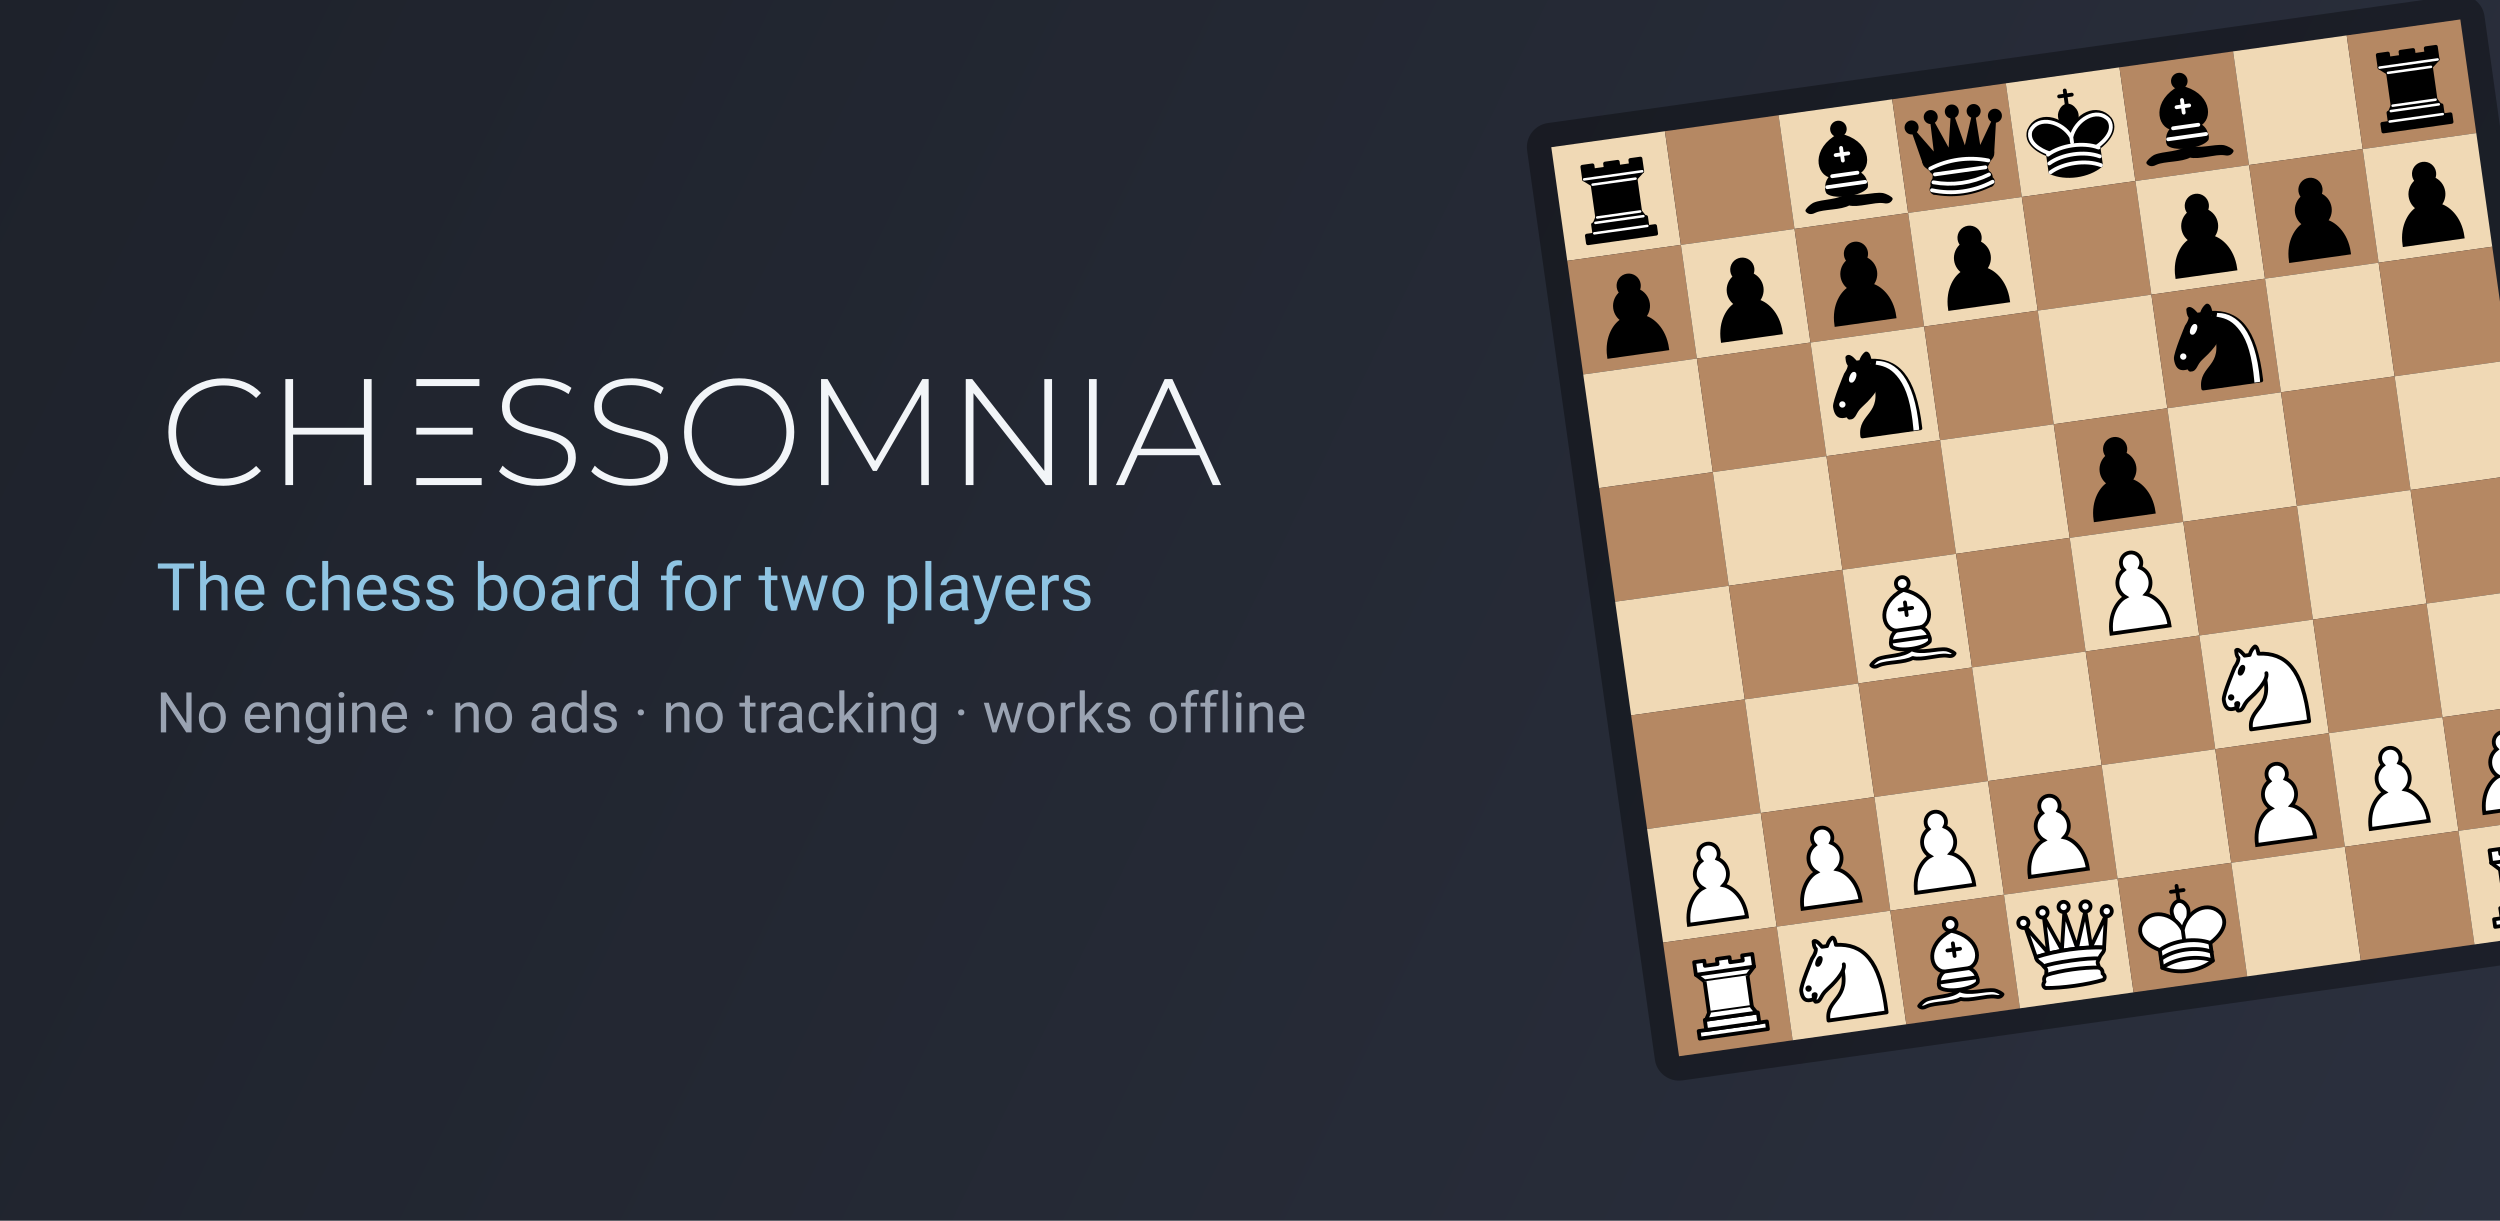
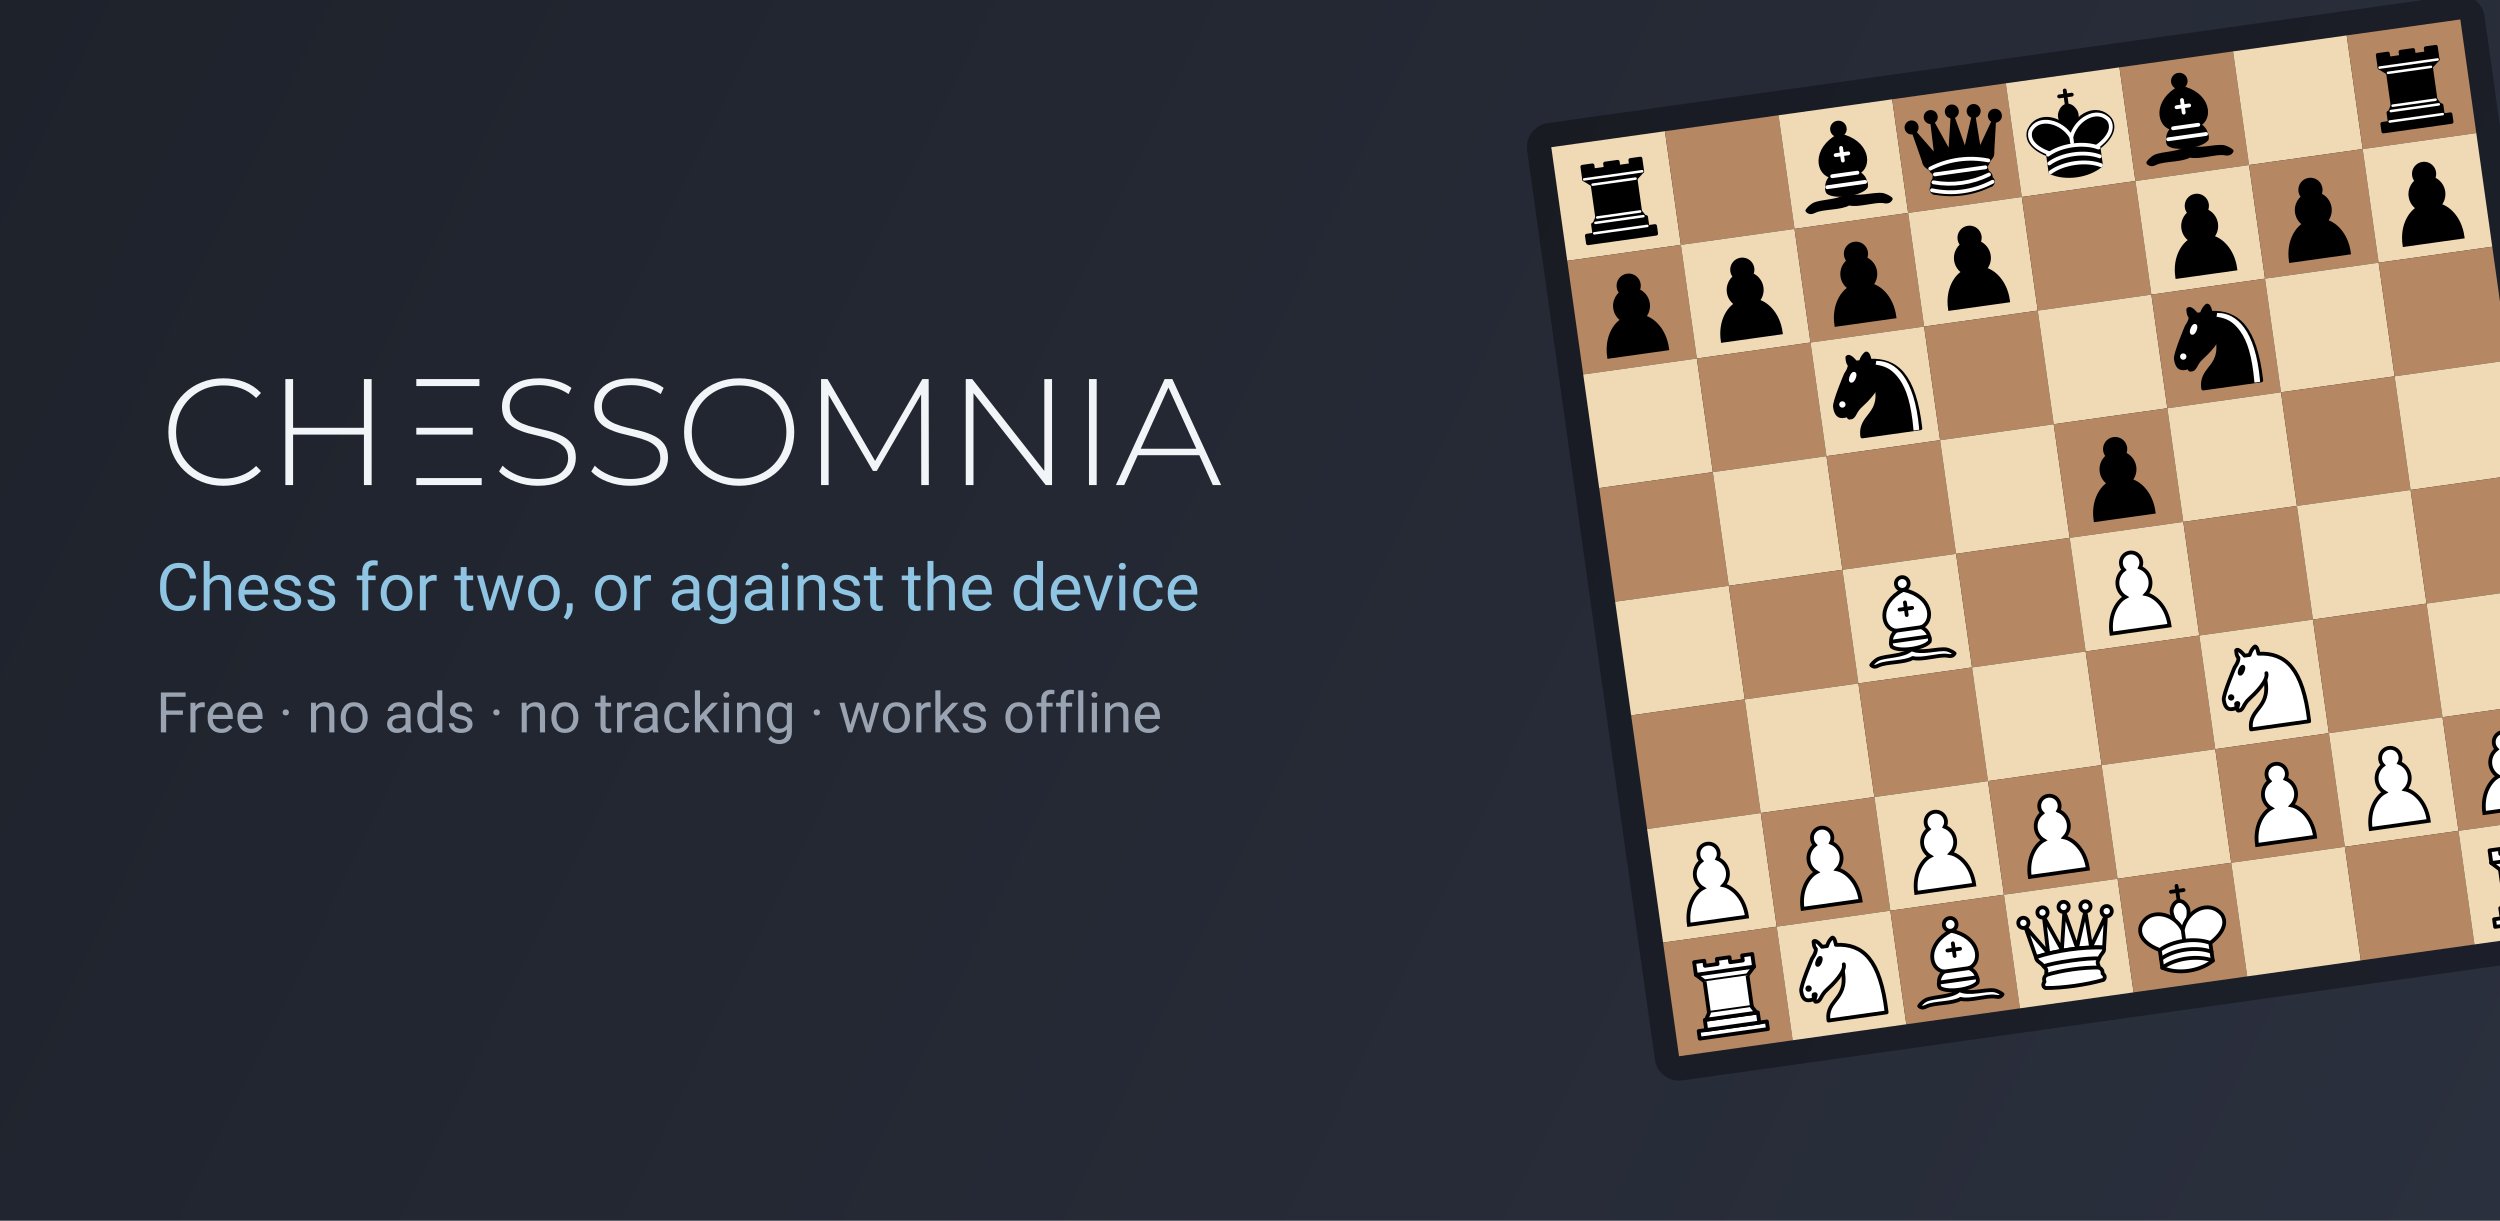
<svg xmlns="http://www.w3.org/2000/svg" width="1024" height="500" viewBox="0 0 1024 500">
  <defs>
    <linearGradient id="bg" x1="0" y1="0" x2="1024" y2="500" gradientUnits="userSpaceOnUse">
      <stop offset="0" stop-color="#1E222B" />
      <stop offset="1" stop-color="#2B303E" />
    </linearGradient>
  </defs>
  <rect width="1024" height="500" fill="url(#bg)" />
  <g transform="translate(64,150) scale(0.62)">
    <g transform="translate(2.5,78.5)">
      <path fill="#F2F5F8" d="M41.8 0.5Q34 0.5 27.4 -2.2Q20.8 -4.8 15.9 -9.6Q10.9 -14.4 8.2 -20.9Q5.5 -27.4 5.5 -35Q5.5 -42.7 8.2 -49.2Q10.9 -55.6 15.9 -60.4Q20.8 -65.2 27.4 -67.8Q34 -70.5 41.8 -70.5Q49.2 -70.5 55.7 -68.1Q62.1 -65.7 66.7 -60.8L63.5 -57.5Q59 -61.9 53.5 -63.9Q48.1 -65.8 42 -65.8Q33 -65.8 25.9 -61.8Q18.8 -57.7 14.7 -50.8Q10.6 -43.8 10.6 -35Q10.6 -26.2 14.7 -19.2Q18.8 -12.3 25.9 -8.2Q33 -4.2 42 -4.2Q48.1 -4.2 53.5 -6.2Q59 -8.2 63.5 -12.6L66.7 -9.3Q62.1 -4.4 55.7 -2Q49.2 0.5 41.8 0.5ZM134.7 0V-33.3H87.9V0H82.8V-70H87.9V-37.8H134.7V-70H139.8V0ZM169.3 0H212.5V-4.6H169.3ZM169.3 -33.3H206.6V-37.8H169.3ZM169.3 -65.4H211V-70H169.3ZM249.5 0.5Q241.7 0.5 234.8 -2.2Q227.8 -4.8 224 -9L226.3 -12.8Q229.9 -9.1 236.1 -6.5Q242.3 -4 249.4 -4Q259.9 -4 264.8 -8Q269.6 -12 269.6 -17.7Q269.6 -22.2 267.2 -24.9Q264.8 -27.6 260.9 -29.2Q257 -30.8 252.4 -31.9Q247.7 -33 243.1 -34.2Q238.4 -35.5 234.5 -37.5Q230.6 -39.5 228.2 -43Q225.9 -46.4 225.9 -51.9Q225.9 -56.9 228.5 -61.1Q231.1 -65.3 236.6 -67.9Q242.1 -70.5 250.7 -70.5Q256.5 -70.5 262.1 -68.8Q267.8 -67.1 271.8 -64.2L269.9 -60.1Q265.5 -63.1 260.4 -64.5Q255.4 -66 250.7 -66Q240.5 -66 235.8 -61.9Q231 -57.8 231 -52Q231 -47.5 233.4 -44.8Q235.7 -42.1 239.6 -40.5Q243.5 -38.9 248.2 -37.8Q252.8 -36.7 257.5 -35.5Q262.1 -34.2 266 -32.2Q269.9 -30.2 272.3 -26.8Q274.7 -23.4 274.7 -18Q274.7 -13 272 -8.8Q269.3 -4.6 263.8 -2.1Q258.2 0.5 249.5 0.5ZM310.4 0.5Q302.6 0.5 295.6 -2.2Q288.7 -4.8 284.9 -9L287.2 -12.8Q290.8 -9.1 297 -6.5Q303.2 -4 310.3 -4Q320.8 -4 325.6 -8Q330.5 -12 330.5 -17.7Q330.5 -22.2 328.1 -24.9Q325.7 -27.6 321.8 -29.2Q317.9 -30.8 313.2 -31.9Q308.6 -33 304 -34.2Q299.3 -35.5 295.4 -37.5Q291.5 -39.5 289.1 -43Q286.8 -46.4 286.8 -51.9Q286.8 -56.9 289.4 -61.1Q292 -65.3 297.5 -67.9Q303 -70.5 311.6 -70.5Q317.4 -70.5 323.1 -68.8Q328.7 -67.1 332.7 -64.2L330.8 -60.1Q326.4 -63.1 321.4 -64.5Q316.3 -66 311.6 -66Q301.4 -66 296.7 -61.9Q291.9 -57.8 291.9 -52Q291.9 -47.5 294.2 -44.8Q296.6 -42.1 300.5 -40.5Q304.4 -38.9 309.1 -37.8Q313.7 -36.7 318.4 -35.5Q323 -34.2 326.9 -32.2Q330.8 -30.2 333.2 -26.8Q335.6 -23.4 335.6 -18Q335.6 -13 332.9 -8.8Q330.2 -4.6 324.7 -2.1Q319.1 0.5 310.4 0.5ZM382.6 0.5Q374.8 0.5 368.2 -2.2Q361.5 -4.8 356.6 -9.6Q351.6 -14.4 348.9 -20.9Q346.2 -27.4 346.2 -35Q346.2 -42.6 348.9 -49.1Q351.6 -55.6 356.6 -60.4Q361.5 -65.2 368.2 -67.8Q374.8 -70.5 382.6 -70.5Q390.4 -70.5 397.1 -67.8Q403.7 -65.2 408.6 -60.4Q413.5 -55.6 416.3 -49.1Q419 -42.6 419 -35Q419 -27.4 416.3 -20.9Q413.5 -14.4 408.6 -9.6Q403.7 -4.8 397.1 -2.2Q390.4 0.5 382.6 0.5ZM382.6 -4.2Q391.5 -4.2 398.6 -8.2Q405.6 -12.2 409.7 -19.2Q413.8 -26.2 413.8 -35Q413.8 -43.8 409.7 -50.8Q405.6 -57.8 398.6 -61.8Q391.5 -65.8 382.6 -65.8Q373.7 -65.8 366.6 -61.8Q359.5 -57.8 355.4 -50.8Q351.3 -43.8 351.3 -35Q351.3 -26.2 355.4 -19.2Q359.5 -12.2 366.6 -8.2Q373.7 -4.2 382.6 -4.2ZM436.7 0V-70H441L472.4 -15.9L503.6 -70H507.8L507.9 0H502.9L502.8 -59.9L473.5 -9.3H471L441.7 -59.6V0ZM532.3 0V-70H536.6L584.2 -9.3V-70H589.3V0H585.1L537.4 -60.7V0ZM613.7 0V-70H618.8V0ZM631.5 0 663.7 -70H668.8L701 0H695.5L686.6 -19.7H645.9L637 0ZM647.9 -24H684.6L666.2 -64.4Z" />
    </g>
  </g>
-   <text x="64" y="250" font-family="Roboto, DejaVu Sans, sans-serif" font-size="27" fill="#8FC4E2">The chess board for two players</text>
-   <text x="64" y="300" font-family="Roboto, DejaVu Sans, sans-serif" font-size="23" fill="#9AA3B2">No engine · no ads · no tracking · works offline</text>
+   <text x="64" y="250" font-family="Roboto, DejaVu Sans, sans-serif" font-size="27" fill="#8FC4E2">Chess for two, or against the device</text>
+   <text x="64" y="300" font-family="Roboto, DejaVu Sans, sans-serif" font-size="23" fill="#9AA3B2">Free · no ads · no tracking · works offline</text>
  <g transform="translate(660,32) rotate(-8 190 190)">
    <rect x="-10" y="-10" width="396" height="396" rx="10" fill="#00000055" />
    <rect x="0" y="0" width="47" height="47" fill="#F0D9B5" />
    <rect x="47" y="0" width="47" height="47" fill="#B58863" />
    <rect x="94" y="0" width="47" height="47" fill="#F0D9B5" />
    <rect x="141" y="0" width="47" height="47" fill="#B58863" />
    <rect x="188" y="0" width="47" height="47" fill="#F0D9B5" />
    <rect x="235" y="0" width="47" height="47" fill="#B58863" />
    <rect x="282" y="0" width="47" height="47" fill="#F0D9B5" />
    <rect x="329" y="0" width="47" height="47" fill="#B58863" />
    <rect x="0" y="47" width="47" height="47" fill="#B58863" />
    <rect x="47" y="47" width="47" height="47" fill="#F0D9B5" />
    <rect x="94" y="47" width="47" height="47" fill="#B58863" />
    <rect x="141" y="47" width="47" height="47" fill="#F0D9B5" />
    <rect x="188" y="47" width="47" height="47" fill="#B58863" />
    <rect x="235" y="47" width="47" height="47" fill="#F0D9B5" />
    <rect x="282" y="47" width="47" height="47" fill="#B58863" />
    <rect x="329" y="47" width="47" height="47" fill="#F0D9B5" />
    <rect x="0" y="94" width="47" height="47" fill="#F0D9B5" />
    <rect x="47" y="94" width="47" height="47" fill="#B58863" />
    <rect x="94" y="94" width="47" height="47" fill="#F0D9B5" />
    <rect x="141" y="94" width="47" height="47" fill="#B58863" />
    <rect x="188" y="94" width="47" height="47" fill="#F0D9B5" />
    <rect x="235" y="94" width="47" height="47" fill="#B58863" />
    <rect x="282" y="94" width="47" height="47" fill="#F0D9B5" />
    <rect x="329" y="94" width="47" height="47" fill="#B58863" />
    <rect x="0" y="141" width="47" height="47" fill="#B58863" />
    <rect x="47" y="141" width="47" height="47" fill="#F0D9B5" />
    <rect x="94" y="141" width="47" height="47" fill="#B58863" />
    <rect x="141" y="141" width="47" height="47" fill="#F0D9B5" />
    <rect x="188" y="141" width="47" height="47" fill="#B58863" />
    <rect x="235" y="141" width="47" height="47" fill="#F0D9B5" />
    <rect x="282" y="141" width="47" height="47" fill="#B58863" />
    <rect x="329" y="141" width="47" height="47" fill="#F0D9B5" />
    <rect x="0" y="188" width="47" height="47" fill="#F0D9B5" />
    <rect x="47" y="188" width="47" height="47" fill="#B58863" />
    <rect x="94" y="188" width="47" height="47" fill="#F0D9B5" />
    <rect x="141" y="188" width="47" height="47" fill="#B58863" />
    <rect x="188" y="188" width="47" height="47" fill="#F0D9B5" />
    <rect x="235" y="188" width="47" height="47" fill="#B58863" />
    <rect x="282" y="188" width="47" height="47" fill="#F0D9B5" />
    <rect x="329" y="188" width="47" height="47" fill="#B58863" />
    <rect x="0" y="235" width="47" height="47" fill="#B58863" />
    <rect x="47" y="235" width="47" height="47" fill="#F0D9B5" />
    <rect x="94" y="235" width="47" height="47" fill="#B58863" />
    <rect x="141" y="235" width="47" height="47" fill="#F0D9B5" />
    <rect x="188" y="235" width="47" height="47" fill="#B58863" />
    <rect x="235" y="235" width="47" height="47" fill="#F0D9B5" />
    <rect x="282" y="235" width="47" height="47" fill="#B58863" />
    <rect x="329" y="235" width="47" height="47" fill="#F0D9B5" />
    <rect x="0" y="282" width="47" height="47" fill="#F0D9B5" />
    <rect x="47" y="282" width="47" height="47" fill="#B58863" />
    <rect x="94" y="282" width="47" height="47" fill="#F0D9B5" />
    <rect x="141" y="282" width="47" height="47" fill="#B58863" />
    <rect x="188" y="282" width="47" height="47" fill="#F0D9B5" />
    <rect x="235" y="282" width="47" height="47" fill="#B58863" />
    <rect x="282" y="282" width="47" height="47" fill="#F0D9B5" />
    <rect x="329" y="282" width="47" height="47" fill="#B58863" />
    <rect x="0" y="329" width="47" height="47" fill="#B58863" />
    <rect x="47" y="329" width="47" height="47" fill="#F0D9B5" />
    <rect x="94" y="329" width="47" height="47" fill="#B58863" />
    <rect x="141" y="329" width="47" height="47" fill="#F0D9B5" />
    <rect x="188" y="329" width="47" height="47" fill="#B58863" />
    <rect x="235" y="329" width="47" height="47" fill="#F0D9B5" />
    <rect x="282" y="329" width="47" height="47" fill="#B58863" />
    <rect x="329" y="329" width="47" height="47" fill="#F0D9B5" />
    <g transform="translate(0,0) scale(1.044444)">
      <g transform="translate(0,0.3)">
        <path d="M 9,39 L 36,39 L 36,36 L 9,36 L 9,39 z" fill="#000000" stroke="#000000" stroke-width="1.5" stroke-linecap="butt" stroke-linejoin="round" fill-rule="evenodd" />
        <path d="M 12.5,32 L 14,29.5 L 31,29.5 L 32.5,32 L 12.5,32 z" fill="#000000" stroke="#000000" stroke-width="1.5" stroke-linecap="butt" stroke-linejoin="round" fill-rule="evenodd" />
        <path d="M 12,36 L 12,32 L 33,32 L 33,36 L 12,36 z" fill="#000000" stroke="#000000" stroke-width="1.5" stroke-linecap="butt" stroke-linejoin="round" fill-rule="evenodd" />
        <path d="M 14,29.5 L 14,16.5 L 31,16.5 L 31,29.5 L 14,29.5 z" fill="#000000" stroke="#000000" stroke-width="1.5" stroke-linecap="butt" stroke-linejoin="miter" fill-rule="evenodd" />
        <path d="M 14,16.5 L 11,14 L 34,14 L 31,16.5 L 14,16.5 z" fill="#000000" stroke="#000000" stroke-width="1.5" stroke-linecap="butt" stroke-linejoin="round" fill-rule="evenodd" />
        <path d="M 11,14 L 11,9 L 15,9 L 15,11 L 20,11 L 20,9 L 25,9 L 25,11 L 30,11 L 30,9 L 34,9 L 34,14 L 11,14 z" fill="#000000" stroke="#000000" stroke-width="1.5" stroke-linecap="butt" stroke-linejoin="round" fill-rule="evenodd" />
        <path d="M 12,35.5 L 33,35.5 L 33,35.5" fill="none" stroke="#FFFFFF" stroke-width="1" stroke-linecap="round" stroke-linejoin="miter" />
        <path d="M 13,31.5 L 32,31.5" fill="none" stroke="#FFFFFF" stroke-width="1" stroke-linecap="round" stroke-linejoin="miter" />
        <path d="M 14,29.5 L 31,29.5" fill="none" stroke="#FFFFFF" stroke-width="1" stroke-linecap="round" stroke-linejoin="miter" />
        <path d="M 14,16.5 L 31,16.5" fill="none" stroke="#FFFFFF" stroke-width="1" stroke-linecap="round" stroke-linejoin="miter" />
        <path d="M 11,14 L 34,14" fill="none" stroke="#FFFFFF" stroke-width="1" stroke-linecap="round" stroke-linejoin="miter" />
      </g>
    </g>
    <g transform="translate(94,0) scale(1.044444)">
      <g transform="translate(0,0.6)">
        <path d="M 9,36 C 12.39,35.03 19.11,36.43 22.5,34 C 25.89,36.43 32.61,35.03 36,36 C 36,36 37.65,36.54 39,38 C 38.32,38.97 37.35,38.99 36,38.5 C 32.61,37.53 25.89,38.96 22.5,37.5 C 19.11,38.96 12.39,37.53 9,38.5 C 7.65,38.99 6.68,38.97 6,38 C 7.35,36.54 9,36 9,36 z" fill="#000000" stroke="#000000" stroke-width="1.5" stroke-linecap="butt" stroke-linejoin="round" fill-rule="evenodd" />
        <path d="M 15,32 C 17.5,34.5 27.5,34.5 30,32 C 30.5,30.5 30,30 30,30 C 30,27.5 27.5,26 27.5,26 C 33,24.5 33.5,14.5 22.5,10.5 C 11.5,14.5 12,24.5 17.5,26 C 17.5,26 15,27.5 15,30 C 15,30 14.5,30.5 15,32 z" fill="#000000" stroke="#000000" stroke-width="1.5" stroke-linecap="butt" stroke-linejoin="round" fill-rule="evenodd" />
        <path d="M 25 8 A 2.5 2.5 0 1 1 20,8 A 2.5 2.5 0 1 1 25 8 z" fill="#000000" stroke="#000000" stroke-width="1.5" stroke-linecap="butt" stroke-linejoin="round" fill-rule="evenodd" />
        <path d="M 17.5,26 L 27.5,26 M 15,30 L 30,30 M 22.5,15.5 L 22.5,20.5 M 20,18 L 25,18" fill="none" stroke="#FFFFFF" stroke-width="1.5" stroke-linecap="round" stroke-linejoin="miter" />
      </g>
    </g>
    <g transform="translate(141,0) scale(1.044444)">
      <path d="M 9,26 C 17.5,24.5 30,24.5 36,26 L 38.5,13.5 L 31,25 L 30.7,10.9 L 25.5,24.5 L 22.5,10 L 19.5,24.5 L 14.3,10.9 L 14,25 L 6.5,13.5 L 9,26 z" fill="#000000" stroke="#000000" stroke-width="1.5" stroke-linecap="butt" stroke-linejoin="round" />
      <path d="m 9,26 c 0,2 1.5,2 2.5,4 1,1.5 1,1 0.5,3.5 -1.5,1 -1,2.5 -1,2.5 -1.5,1.5 0,2.5 0,2.5 6.5,1 16.5,1 23,0 0,0 1.5,-1 0,-2.5 0,0 0.5,-1.5 -1,-2.5 -0.5,-2.5 -0.5,-2 0.5,-3.5 1,-2 2.5,-2 2.5,-4 -8.5,-1.5 -18.5,-1.5 -27,0 z" fill="#000000" stroke="#000000" stroke-width="1.5" stroke-linecap="round" stroke-linejoin="round" />
      <path d="M 11.5,30 C 15,29 30,29 33.5,30" fill="#000000" stroke="#000000" stroke-width="1.5" stroke-linecap="round" stroke-linejoin="round" />
      <path d="m 12,33.5 c 6,-1 15,-1 21,0" fill="#000000" stroke="#000000" stroke-width="1.5" stroke-linecap="round" stroke-linejoin="round" />
      <path d="M4,12 a2,2 0 1,0 4,0 a2,2 0 1,0 -4,0 z" fill="#000000" stroke="#000000" stroke-width="1.5" stroke-linecap="round" stroke-linejoin="round" />
      <path d="M12,9 a2,2 0 1,0 4,0 a2,2 0 1,0 -4,0 z" fill="#000000" stroke="#000000" stroke-width="1.5" stroke-linecap="round" stroke-linejoin="round" />
      <path d="M20.5,8 a2,2 0 1,0 4,0 a2,2 0 1,0 -4,0 z" fill="#000000" stroke="#000000" stroke-width="1.5" stroke-linecap="round" stroke-linejoin="round" />
      <path d="M29,9 a2,2 0 1,0 4,0 a2,2 0 1,0 -4,0 z" fill="#000000" stroke="#000000" stroke-width="1.5" stroke-linecap="round" stroke-linejoin="round" />
      <path d="M37,12 a2,2 0 1,0 4,0 a2,2 0 1,0 -4,0 z" fill="#000000" stroke="#000000" stroke-width="1.5" stroke-linecap="round" stroke-linejoin="round" />
      <path d="M 11,38.5 A 35,35 1 0 0 34,38.5" fill="none" stroke="#000000" stroke-width="1.5" stroke-linecap="butt" stroke-linejoin="round" />
      <path d="M 11,29 A 35,35 1 0 1 34,29" fill="none" stroke="#FFFFFF" stroke-width="1.5" stroke-linecap="round" stroke-linejoin="round" />
      <path d="M 12.5,31.5 L 32.5,31.5" fill="none" stroke="#FFFFFF" stroke-width="1.5" stroke-linecap="round" stroke-linejoin="round" />
      <path d="M 11.5,34.5 A 35,35 1 0 0 33.5,34.5" fill="none" stroke="#FFFFFF" stroke-width="1.5" stroke-linecap="round" stroke-linejoin="round" />
      <path d="M 10.5,37.5 A 35,35 1 0 0 34.5,37.5" fill="none" stroke="#FFFFFF" stroke-width="1.5" stroke-linecap="round" stroke-linejoin="round" />
    </g>
    <g transform="translate(188,0) scale(1.044444)">
      <path d="M 22.5,11.63 L 22.5,6" fill="none" stroke="#000000" stroke-width="1.5" stroke-linecap="round" stroke-linejoin="miter" />
      <path d="M 22.5,25 C 22.5,25 27,17.5 25.5,14.5 C 25.5,14.5 24.5,12 22.5,12 C 20.5,12 19.5,14.5 19.5,14.5 C 18,17.5 22.5,25 22.5,25" fill="#000000" stroke="#000000" stroke-width="1.5" stroke-linecap="butt" stroke-linejoin="miter" fill-rule="evenodd" />
      <path d="M 12.5,37 C 18,40.5 27,40.5 32.5,37 L 32.5,30 C 32.5,30 41.5,25.5 38.5,19.5 C 34.5,13 25,16 22.5,23.5 L 22.5,27 L 22.5,23.5 C 20,16 10.5,13 6.5,19.5 C 3.5,25.5 12.5,30 12.5,30 L 12.5,37" fill="#000000" stroke="#000000" stroke-width="1.5" stroke-linecap="round" stroke-linejoin="round" fill-rule="evenodd" />
      <path d="M 20,8 L 25,8" fill="none" stroke="#000000" stroke-width="1.5" stroke-linecap="round" stroke-linejoin="miter" />
      <path d="M 32,29.5 C 32,29.5 40.5,25.5 38.03,19.85 C 34.15,14 25,18 22.5,24.5 L 22.5,26.6 L 22.5,24.5 C 20,18 10.85,14 6.97,19.85 C 4.5,25.5 13,29.5 13,29.5" fill="none" stroke="#FFFFFF" stroke-width="1.5" stroke-linecap="round" stroke-linejoin="round" />
      <path d="M 12.5,30 C 18,27 27,27 32.5,30 M 12.5,33.5 C 18,30.5 27,30.5 32.5,33.5 M 12.5,37 C 18,34 27,34 32.5,37" fill="none" stroke="#FFFFFF" stroke-width="1.5" stroke-linecap="round" stroke-linejoin="round" />
    </g>
    <g transform="translate(235,0) scale(1.044444)">
      <g transform="translate(0,0.6)">
        <path d="M 9,36 C 12.39,35.03 19.11,36.43 22.5,34 C 25.89,36.43 32.61,35.03 36,36 C 36,36 37.65,36.54 39,38 C 38.32,38.97 37.35,38.99 36,38.5 C 32.61,37.53 25.89,38.96 22.5,37.5 C 19.11,38.96 12.39,37.53 9,38.5 C 7.65,38.99 6.68,38.97 6,38 C 7.35,36.54 9,36 9,36 z" fill="#000000" stroke="#000000" stroke-width="1.5" stroke-linecap="butt" stroke-linejoin="round" fill-rule="evenodd" />
        <path d="M 15,32 C 17.5,34.5 27.5,34.5 30,32 C 30.5,30.5 30,30 30,30 C 30,27.5 27.5,26 27.5,26 C 33,24.5 33.5,14.5 22.5,10.5 C 11.5,14.5 12,24.5 17.5,26 C 17.5,26 15,27.5 15,30 C 15,30 14.5,30.5 15,32 z" fill="#000000" stroke="#000000" stroke-width="1.5" stroke-linecap="butt" stroke-linejoin="round" fill-rule="evenodd" />
        <path d="M 25 8 A 2.5 2.5 0 1 1 20,8 A 2.5 2.5 0 1 1 25 8 z" fill="#000000" stroke="#000000" stroke-width="1.5" stroke-linecap="butt" stroke-linejoin="round" fill-rule="evenodd" />
        <path d="M 17.5,26 L 27.5,26 M 15,30 L 30,30 M 22.5,15.5 L 22.5,20.5 M 20,18 L 25,18" fill="none" stroke="#FFFFFF" stroke-width="1.5" stroke-linecap="round" stroke-linejoin="miter" />
      </g>
    </g>
    <g transform="translate(329,0) scale(1.044444)">
      <g transform="translate(0,0.3)">
        <path d="M 9,39 L 36,39 L 36,36 L 9,36 L 9,39 z" fill="#000000" stroke="#000000" stroke-width="1.5" stroke-linecap="butt" stroke-linejoin="round" fill-rule="evenodd" />
        <path d="M 12.5,32 L 14,29.5 L 31,29.5 L 32.5,32 L 12.5,32 z" fill="#000000" stroke="#000000" stroke-width="1.5" stroke-linecap="butt" stroke-linejoin="round" fill-rule="evenodd" />
        <path d="M 12,36 L 12,32 L 33,32 L 33,36 L 12,36 z" fill="#000000" stroke="#000000" stroke-width="1.5" stroke-linecap="butt" stroke-linejoin="round" fill-rule="evenodd" />
        <path d="M 14,29.5 L 14,16.5 L 31,16.5 L 31,29.5 L 14,29.5 z" fill="#000000" stroke="#000000" stroke-width="1.5" stroke-linecap="butt" stroke-linejoin="miter" fill-rule="evenodd" />
        <path d="M 14,16.5 L 11,14 L 34,14 L 31,16.5 L 14,16.5 z" fill="#000000" stroke="#000000" stroke-width="1.5" stroke-linecap="butt" stroke-linejoin="round" fill-rule="evenodd" />
        <path d="M 11,14 L 11,9 L 15,9 L 15,11 L 20,11 L 20,9 L 25,9 L 25,11 L 30,11 L 30,9 L 34,9 L 34,14 L 11,14 z" fill="#000000" stroke="#000000" stroke-width="1.5" stroke-linecap="butt" stroke-linejoin="round" fill-rule="evenodd" />
        <path d="M 12,35.5 L 33,35.5 L 33,35.5" fill="none" stroke="#FFFFFF" stroke-width="1" stroke-linecap="round" stroke-linejoin="miter" />
        <path d="M 13,31.5 L 32,31.5" fill="none" stroke="#FFFFFF" stroke-width="1" stroke-linecap="round" stroke-linejoin="miter" />
        <path d="M 14,29.5 L 31,29.5" fill="none" stroke="#FFFFFF" stroke-width="1" stroke-linecap="round" stroke-linejoin="miter" />
        <path d="M 14,16.5 L 31,16.5" fill="none" stroke="#FFFFFF" stroke-width="1" stroke-linecap="round" stroke-linejoin="miter" />
        <path d="M 11,14 L 34,14" fill="none" stroke="#FFFFFF" stroke-width="1" stroke-linecap="round" stroke-linejoin="miter" />
      </g>
    </g>
    <g transform="translate(0,47) scale(1.044444)">
      <path d="m 22.5,9 c -2.21,0 -4,1.79 -4,4 0,0.89 0.29,1.71 0.78,2.38 C 17.33,16.5 16,18.59 16,21 c 0,2.03 0.94,3.84 2.41,5.03 C 15.41,27.09 11,31.58 11,39.5 H 34 C 34,31.58 29.59,27.09 26.59,26.03 28.06,24.84 29,23.03 29,21 29,18.59 27.67,16.5 25.72,15.38 26.21,14.71 26.5,13.89 26.5,13 c 0,-2.21 -1.79,-4 -4,-4 z" fill="#000000" stroke="#000000" stroke-width="1.5" stroke-linecap="round" stroke-linejoin="miter" />
    </g>
    <g transform="translate(47,47) scale(1.044444)">
      <path d="m 22.5,9 c -2.21,0 -4,1.79 -4,4 0,0.89 0.29,1.71 0.78,2.38 C 17.33,16.5 16,18.59 16,21 c 0,2.03 0.94,3.84 2.41,5.03 C 15.41,27.09 11,31.58 11,39.5 H 34 C 34,31.58 29.59,27.09 26.59,26.03 28.06,24.84 29,23.03 29,21 29,18.59 27.67,16.5 25.72,15.38 26.21,14.71 26.5,13.89 26.5,13 c 0,-2.21 -1.79,-4 -4,-4 z" fill="#000000" stroke="#000000" stroke-width="1.5" stroke-linecap="round" stroke-linejoin="miter" />
    </g>
    <g transform="translate(94,47) scale(1.044444)">
      <path d="m 22.5,9 c -2.21,0 -4,1.79 -4,4 0,0.89 0.29,1.71 0.78,2.38 C 17.33,16.5 16,18.59 16,21 c 0,2.03 0.94,3.84 2.41,5.03 C 15.41,27.09 11,31.58 11,39.5 H 34 C 34,31.58 29.59,27.09 26.59,26.03 28.06,24.84 29,23.03 29,21 29,18.59 27.67,16.5 25.72,15.38 26.21,14.71 26.5,13.89 26.5,13 c 0,-2.21 -1.79,-4 -4,-4 z" fill="#000000" stroke="#000000" stroke-width="1.5" stroke-linecap="round" stroke-linejoin="miter" />
    </g>
    <g transform="translate(141,47) scale(1.044444)">
      <path d="m 22.5,9 c -2.21,0 -4,1.79 -4,4 0,0.89 0.29,1.71 0.78,2.38 C 17.33,16.5 16,18.59 16,21 c 0,2.03 0.94,3.84 2.41,5.03 C 15.41,27.09 11,31.58 11,39.5 H 34 C 34,31.58 29.59,27.09 26.59,26.03 28.06,24.84 29,23.03 29,21 29,18.59 27.67,16.5 25.72,15.38 26.21,14.71 26.5,13.89 26.5,13 c 0,-2.21 -1.79,-4 -4,-4 z" fill="#000000" stroke="#000000" stroke-width="1.5" stroke-linecap="round" stroke-linejoin="miter" />
    </g>
    <g transform="translate(235,47) scale(1.044444)">
      <path d="m 22.5,9 c -2.21,0 -4,1.79 -4,4 0,0.89 0.29,1.71 0.78,2.38 C 17.33,16.5 16,18.59 16,21 c 0,2.03 0.94,3.84 2.41,5.03 C 15.41,27.09 11,31.58 11,39.5 H 34 C 34,31.58 29.59,27.09 26.59,26.03 28.06,24.84 29,23.03 29,21 29,18.59 27.67,16.5 25.72,15.38 26.21,14.71 26.5,13.89 26.5,13 c 0,-2.21 -1.79,-4 -4,-4 z" fill="#000000" stroke="#000000" stroke-width="1.5" stroke-linecap="round" stroke-linejoin="miter" />
    </g>
    <g transform="translate(282,47) scale(1.044444)">
      <path d="m 22.5,9 c -2.21,0 -4,1.79 -4,4 0,0.89 0.29,1.71 0.78,2.38 C 17.33,16.5 16,18.59 16,21 c 0,2.03 0.94,3.84 2.41,5.03 C 15.41,27.09 11,31.58 11,39.5 H 34 C 34,31.58 29.59,27.09 26.59,26.03 28.06,24.84 29,23.03 29,21 29,18.59 27.67,16.5 25.72,15.38 26.21,14.71 26.5,13.89 26.5,13 c 0,-2.21 -1.79,-4 -4,-4 z" fill="#000000" stroke="#000000" stroke-width="1.5" stroke-linecap="round" stroke-linejoin="miter" />
    </g>
    <g transform="translate(329,47) scale(1.044444)">
      <path d="m 22.5,9 c -2.21,0 -4,1.79 -4,4 0,0.89 0.29,1.71 0.78,2.38 C 17.33,16.5 16,18.59 16,21 c 0,2.03 0.94,3.84 2.41,5.03 C 15.41,27.09 11,31.58 11,39.5 H 34 C 34,31.58 29.59,27.09 26.59,26.03 28.06,24.84 29,23.03 29,21 29,18.59 27.67,16.5 25.72,15.38 26.21,14.71 26.5,13.89 26.5,13 c 0,-2.21 -1.79,-4 -4,-4 z" fill="#000000" stroke="#000000" stroke-width="1.5" stroke-linecap="round" stroke-linejoin="miter" />
    </g>
    <g transform="translate(94,94) scale(1.044444)">
      <g transform="translate(0,0.3)">
        <path d="M 22,10 C 32.5,11 38.5,18 38,39 L 15,39 C 15,30 25,32.5 23,18" fill="#000000" stroke="#000000" stroke-width="1.5" stroke-linecap="round" stroke-linejoin="round" fill-rule="evenodd" />
        <path d="M 24,18 C 24.38,20.91 18.45,25.37 16,27 C 13,29 13.18,31.34 11,31 C 9.958,30.06 12.41,27.96 11,28 C 10,28 11.19,29.23 10,30 C 9,30 5.997,31 6,26 C 6,24 12,14 12,14 C 12,14 13.89,12.1 14,10.5 C 13.27,9.506 13.5,8.5 13.5,7.5 C 14.5,6.5 16.5,10 16.5,10 L 18.5,10 C 18.5,10 19.28,8.008 21,7 C 22,7 22,10 22,10" fill="#000000" stroke="#000000" stroke-width="1.5" stroke-linecap="round" stroke-linejoin="round" fill-rule="evenodd" />
        <path d="M 9.5 25.5 A 0.5 0.5 0 1 1 8.5,25.5 A 0.5 0.5 0 1 1 9.5 25.5 z" fill="#FFFFFF" stroke="#FFFFFF" stroke-width="1.5" stroke-linecap="round" stroke-linejoin="round" fill-rule="evenodd" />
        <g transform="translate(9.693,-5.173) rotate(30.0007)">
          <path d="M 15 15.5 A 0.5 1.5 0 1 1 14,15.5 A 0.5 1.5 0 1 1 15 15.5 z" fill="#FFFFFF" stroke="#FFFFFF" stroke-width="1.5" stroke-linecap="round" stroke-linejoin="round" fill-rule="evenodd" />
        </g>
        <path d="M 24.55,10.4 L 24.1,11.85 L 24.6,12 C 27.75,13 30.25,14.49 32.5,18.75 C 34.75,23.01 35.75,29.06 35.25,39 L 35.2,39.5 L 37.45,39.5 L 37.5,39 C 38,28.94 36.62,22.15 34.25,17.66 C 31.88,13.17 28.46,11.02 25.06,10.5 L 24.55,10.4 z" fill="#FFFFFF" fill-rule="evenodd" />
      </g>
    </g>
    <g transform="translate(235,94) scale(1.044444)">
      <g transform="translate(0,0.3)">
        <path d="M 22,10 C 32.5,11 38.5,18 38,39 L 15,39 C 15,30 25,32.5 23,18" fill="#000000" stroke="#000000" stroke-width="1.5" stroke-linecap="round" stroke-linejoin="round" fill-rule="evenodd" />
        <path d="M 24,18 C 24.38,20.91 18.45,25.37 16,27 C 13,29 13.18,31.34 11,31 C 9.958,30.06 12.41,27.96 11,28 C 10,28 11.19,29.23 10,30 C 9,30 5.997,31 6,26 C 6,24 12,14 12,14 C 12,14 13.89,12.1 14,10.5 C 13.27,9.506 13.5,8.5 13.5,7.5 C 14.5,6.5 16.5,10 16.5,10 L 18.5,10 C 18.5,10 19.28,8.008 21,7 C 22,7 22,10 22,10" fill="#000000" stroke="#000000" stroke-width="1.5" stroke-linecap="round" stroke-linejoin="round" fill-rule="evenodd" />
        <path d="M 9.5 25.5 A 0.5 0.5 0 1 1 8.5,25.5 A 0.5 0.5 0 1 1 9.5 25.5 z" fill="#FFFFFF" stroke="#FFFFFF" stroke-width="1.5" stroke-linecap="round" stroke-linejoin="round" fill-rule="evenodd" />
        <g transform="translate(9.693,-5.173) rotate(30.0007)">
          <path d="M 15 15.5 A 0.5 1.5 0 1 1 14,15.5 A 0.5 1.5 0 1 1 15 15.5 z" fill="#FFFFFF" stroke="#FFFFFF" stroke-width="1.5" stroke-linecap="round" stroke-linejoin="round" fill-rule="evenodd" />
        </g>
        <path d="M 24.55,10.4 L 24.1,11.85 L 24.6,12 C 27.75,13 30.25,14.49 32.5,18.75 C 34.75,23.01 35.75,29.06 35.25,39 L 35.2,39.5 L 37.45,39.5 L 37.5,39 C 38,28.94 36.62,22.15 34.25,17.66 C 31.88,13.17 28.46,11.02 25.06,10.5 L 24.55,10.4 z" fill="#FFFFFF" fill-rule="evenodd" />
      </g>
    </g>
    <g transform="translate(188,141) scale(1.044444)">
      <path d="m 22.5,9 c -2.21,0 -4,1.79 -4,4 0,0.89 0.29,1.71 0.78,2.38 C 17.33,16.5 16,18.59 16,21 c 0,2.03 0.94,3.84 2.41,5.03 C 15.41,27.09 11,31.58 11,39.5 H 34 C 34,31.58 29.59,27.09 26.59,26.03 28.06,24.84 29,23.03 29,21 29,18.59 27.67,16.5 25.72,15.38 26.21,14.71 26.5,13.89 26.5,13 c 0,-2.21 -1.79,-4 -4,-4 z" fill="#000000" stroke="#000000" stroke-width="1.5" stroke-linecap="round" stroke-linejoin="miter" />
    </g>
    <g transform="translate(94,188) scale(1.044444)">
      <g transform="translate(0,0.6)">
        <path d="M 9,36 C 12.39,35.03 19.11,36.43 22.5,34 C 25.89,36.43 32.61,35.03 36,36 C 36,36 37.65,36.54 39,38 C 38.32,38.97 37.35,38.99 36,38.5 C 32.61,37.53 25.89,38.96 22.5,37.5 C 19.11,38.96 12.39,37.53 9,38.5 C 7.65,38.99 6.68,38.97 6,38 C 7.35,36.54 9,36 9,36 z" fill="#FFFFFF" stroke="#000000" stroke-width="1.5" stroke-linecap="butt" stroke-linejoin="round" fill-rule="evenodd" />
        <path d="M 15,32 C 17.5,34.5 27.5,34.5 30,32 C 30.5,30.5 30,30 30,30 C 30,27.5 27.5,26 27.5,26 C 33,24.5 33.5,14.5 22.5,10.5 C 11.5,14.5 12,24.5 17.5,26 C 17.5,26 15,27.5 15,30 C 15,30 14.5,30.5 15,32 z" fill="#FFFFFF" stroke="#000000" stroke-width="1.5" stroke-linecap="butt" stroke-linejoin="round" fill-rule="evenodd" />
        <path d="M 25 8 A 2.5 2.5 0 1 1 20,8 A 2.5 2.5 0 1 1 25 8 z" fill="#FFFFFF" stroke="#000000" stroke-width="1.5" stroke-linecap="butt" stroke-linejoin="round" fill-rule="evenodd" />
        <path d="M 17.5,26 L 27.5,26 M 15,30 L 30,30 M 22.5,15.5 L 22.5,20.5 M 20,18 L 25,18" fill="none" stroke="#000000" stroke-width="1.5" stroke-linecap="round" stroke-linejoin="miter" />
      </g>
    </g>
    <g transform="translate(188,188) scale(1.044444)">
      <path d="m 22.5,9 c -2.21,0 -4,1.79 -4,4 0,0.89 0.29,1.71 0.78,2.38 C 17.33,16.5 16,18.59 16,21 c 0,2.03 0.94,3.84 2.41,5.03 C 15.41,27.09 11,31.58 11,39.5 H 34 C 34,31.58 29.59,27.09 26.59,26.03 28.06,24.84 29,23.03 29,21 29,18.59 27.67,16.5 25.72,15.38 26.21,14.71 26.5,13.89 26.5,13 c 0,-2.21 -1.79,-4 -4,-4 z" fill="#FFFFFF" stroke="#000000" stroke-width="1.5" stroke-linecap="round" stroke-linejoin="miter" />
    </g>
    <g transform="translate(235,235) scale(1.044444)">
      <g transform="translate(0,0.3)">
        <path d="M 22,10 C 32.5,11 38.5,18 38,39 L 15,39 C 15,30 25,32.5 23,18" fill="#FFFFFF" stroke="#000000" stroke-width="1.5" stroke-linecap="round" stroke-linejoin="round" fill-rule="evenodd" />
        <path d="M 24,18 C 24.38,20.91 18.45,25.37 16,27 C 13,29 13.18,31.34 11,31 C 9.958,30.06 12.41,27.96 11,28 C 10,28 11.19,29.23 10,30 C 9,30 5.997,31 6,26 C 6,24 12,14 12,14 C 12,14 13.89,12.1 14,10.5 C 13.27,9.506 13.5,8.5 13.5,7.5 C 14.5,6.5 16.5,10 16.5,10 L 18.5,10 C 18.5,10 19.28,8.008 21,7 C 22,7 22,10 22,10" fill="#FFFFFF" stroke="#000000" stroke-width="1.5" stroke-linecap="round" stroke-linejoin="round" fill-rule="evenodd" />
        <path d="M 9.5 25.5 A 0.5 0.5 0 1 1 8.5,25.5 A 0.5 0.5 0 1 1 9.5 25.5 z" fill="#000000" stroke="#000000" stroke-width="1.5" stroke-linecap="round" stroke-linejoin="round" fill-rule="evenodd" />
        <g transform="translate(9.693,-5.173) rotate(30.0007)">
          <path d="M 15 15.5 A 0.5 1.5 0 1 1 14,15.5 A 0.5 1.5 0 1 1 15 15.5 z" fill="#000000" stroke="#000000" stroke-width="1.5" stroke-linecap="round" stroke-linejoin="round" fill-rule="evenodd" />
        </g>
      </g>
    </g>
    <g transform="translate(0,282) scale(1.044444)">
      <path d="m 22.5,9 c -2.21,0 -4,1.79 -4,4 0,0.89 0.29,1.71 0.78,2.38 C 17.33,16.5 16,18.59 16,21 c 0,2.03 0.94,3.84 2.41,5.03 C 15.41,27.09 11,31.58 11,39.5 H 34 C 34,31.58 29.59,27.09 26.59,26.03 28.06,24.84 29,23.03 29,21 29,18.59 27.67,16.5 25.72,15.38 26.21,14.71 26.5,13.89 26.5,13 c 0,-2.21 -1.79,-4 -4,-4 z" fill="#FFFFFF" stroke="#000000" stroke-width="1.5" stroke-linecap="round" stroke-linejoin="miter" />
    </g>
    <g transform="translate(47,282) scale(1.044444)">
      <path d="m 22.5,9 c -2.21,0 -4,1.79 -4,4 0,0.89 0.29,1.71 0.78,2.38 C 17.33,16.5 16,18.59 16,21 c 0,2.03 0.94,3.84 2.41,5.03 C 15.41,27.09 11,31.58 11,39.5 H 34 C 34,31.58 29.59,27.09 26.59,26.03 28.06,24.84 29,23.03 29,21 29,18.59 27.67,16.5 25.72,15.38 26.21,14.71 26.5,13.89 26.5,13 c 0,-2.21 -1.79,-4 -4,-4 z" fill="#FFFFFF" stroke="#000000" stroke-width="1.5" stroke-linecap="round" stroke-linejoin="miter" />
    </g>
    <g transform="translate(94,282) scale(1.044444)">
      <path d="m 22.5,9 c -2.21,0 -4,1.79 -4,4 0,0.89 0.29,1.71 0.78,2.38 C 17.33,16.5 16,18.59 16,21 c 0,2.03 0.94,3.84 2.41,5.03 C 15.41,27.09 11,31.58 11,39.5 H 34 C 34,31.58 29.59,27.09 26.59,26.03 28.06,24.84 29,23.03 29,21 29,18.59 27.67,16.5 25.72,15.38 26.21,14.71 26.5,13.89 26.5,13 c 0,-2.21 -1.79,-4 -4,-4 z" fill="#FFFFFF" stroke="#000000" stroke-width="1.5" stroke-linecap="round" stroke-linejoin="miter" />
    </g>
    <g transform="translate(141,282) scale(1.044444)">
      <path d="m 22.5,9 c -2.21,0 -4,1.79 -4,4 0,0.89 0.29,1.71 0.78,2.38 C 17.33,16.5 16,18.59 16,21 c 0,2.03 0.94,3.84 2.41,5.03 C 15.41,27.09 11,31.58 11,39.5 H 34 C 34,31.58 29.59,27.09 26.59,26.03 28.06,24.84 29,23.03 29,21 29,18.59 27.67,16.5 25.72,15.38 26.21,14.71 26.5,13.89 26.5,13 c 0,-2.21 -1.79,-4 -4,-4 z" fill="#FFFFFF" stroke="#000000" stroke-width="1.5" stroke-linecap="round" stroke-linejoin="miter" />
    </g>
    <g transform="translate(235,282) scale(1.044444)">
      <path d="m 22.5,9 c -2.21,0 -4,1.79 -4,4 0,0.89 0.29,1.71 0.78,2.38 C 17.33,16.5 16,18.59 16,21 c 0,2.03 0.94,3.84 2.41,5.03 C 15.41,27.09 11,31.58 11,39.5 H 34 C 34,31.58 29.59,27.09 26.59,26.03 28.06,24.84 29,23.03 29,21 29,18.59 27.67,16.5 25.72,15.38 26.21,14.71 26.5,13.89 26.5,13 c 0,-2.21 -1.79,-4 -4,-4 z" fill="#FFFFFF" stroke="#000000" stroke-width="1.5" stroke-linecap="round" stroke-linejoin="miter" />
    </g>
    <g transform="translate(282,282) scale(1.044444)">
      <path d="m 22.5,9 c -2.21,0 -4,1.79 -4,4 0,0.89 0.29,1.71 0.78,2.38 C 17.33,16.5 16,18.59 16,21 c 0,2.03 0.94,3.84 2.41,5.03 C 15.41,27.09 11,31.58 11,39.5 H 34 C 34,31.58 29.59,27.09 26.59,26.03 28.06,24.84 29,23.03 29,21 29,18.59 27.67,16.5 25.72,15.38 26.21,14.71 26.5,13.89 26.5,13 c 0,-2.21 -1.79,-4 -4,-4 z" fill="#FFFFFF" stroke="#000000" stroke-width="1.5" stroke-linecap="round" stroke-linejoin="miter" />
    </g>
    <g transform="translate(329,282) scale(1.044444)">
      <path d="m 22.5,9 c -2.21,0 -4,1.79 -4,4 0,0.89 0.29,1.71 0.78,2.38 C 17.33,16.5 16,18.59 16,21 c 0,2.03 0.94,3.84 2.41,5.03 C 15.41,27.09 11,31.58 11,39.5 H 34 C 34,31.58 29.59,27.09 26.59,26.03 28.06,24.84 29,23.03 29,21 29,18.59 27.67,16.5 25.72,15.38 26.21,14.71 26.5,13.89 26.5,13 c 0,-2.21 -1.79,-4 -4,-4 z" fill="#FFFFFF" stroke="#000000" stroke-width="1.5" stroke-linecap="round" stroke-linejoin="miter" />
    </g>
    <g transform="translate(0,329) scale(1.044444)">
      <g transform="translate(0,0.3)">
        <path d="M 9,39 L 36,39 L 36,36 L 9,36 L 9,39 z" fill="#FFFFFF" stroke="#000000" stroke-width="1.5" stroke-linecap="butt" stroke-linejoin="round" fill-rule="evenodd" />
        <path d="M 12,36 L 12,32 L 33,32 L 33,36 L 12,36 z" fill="#FFFFFF" stroke="#000000" stroke-width="1.5" stroke-linecap="butt" stroke-linejoin="round" fill-rule="evenodd" />
        <path d="M 11,14 L 11,9 L 15,9 L 15,11 L 20,11 L 20,9 L 25,9 L 25,11 L 30,11 L 30,9 L 34,9 L 34,14" fill="#FFFFFF" stroke="#000000" stroke-width="1.5" stroke-linecap="butt" stroke-linejoin="round" fill-rule="evenodd" />
        <path d="M 34,14 L 31,17 L 14,17 L 11,14" fill="#FFFFFF" stroke="#000000" stroke-width="1.5" stroke-linecap="round" stroke-linejoin="round" fill-rule="evenodd" />
        <path d="M 31,17 L 31,29.5 L 14,29.5 L 14,17" fill="#FFFFFF" stroke="#000000" stroke-width="1.5" stroke-linecap="butt" stroke-linejoin="miter" fill-rule="evenodd" />
        <path d="M 31,29.5 L 32.5,32 L 12.5,32 L 14,29.5" fill="#FFFFFF" stroke="#000000" stroke-width="1.5" stroke-linecap="round" stroke-linejoin="round" fill-rule="evenodd" />
        <path d="M 11,14 L 34,14" fill="none" stroke="#000000" stroke-width="1.5" stroke-linecap="round" stroke-linejoin="miter" />
      </g>
    </g>
    <g transform="translate(47,329) scale(1.044444)">
      <g transform="translate(0,0.3)">
        <path d="M 22,10 C 32.5,11 38.5,18 38,39 L 15,39 C 15,30 25,32.5 23,18" fill="#FFFFFF" stroke="#000000" stroke-width="1.5" stroke-linecap="round" stroke-linejoin="round" fill-rule="evenodd" />
        <path d="M 24,18 C 24.38,20.91 18.45,25.37 16,27 C 13,29 13.18,31.34 11,31 C 9.958,30.06 12.41,27.96 11,28 C 10,28 11.19,29.23 10,30 C 9,30 5.997,31 6,26 C 6,24 12,14 12,14 C 12,14 13.89,12.1 14,10.5 C 13.27,9.506 13.5,8.5 13.5,7.5 C 14.5,6.5 16.5,10 16.5,10 L 18.5,10 C 18.5,10 19.28,8.008 21,7 C 22,7 22,10 22,10" fill="#FFFFFF" stroke="#000000" stroke-width="1.5" stroke-linecap="round" stroke-linejoin="round" fill-rule="evenodd" />
        <path d="M 9.5 25.5 A 0.5 0.5 0 1 1 8.5,25.5 A 0.5 0.5 0 1 1 9.5 25.5 z" fill="#000000" stroke="#000000" stroke-width="1.5" stroke-linecap="round" stroke-linejoin="round" fill-rule="evenodd" />
        <g transform="translate(9.693,-5.173) rotate(30.0007)">
          <path d="M 15 15.5 A 0.5 1.5 0 1 1 14,15.5 A 0.5 1.5 0 1 1 15 15.5 z" fill="#000000" stroke="#000000" stroke-width="1.5" stroke-linecap="round" stroke-linejoin="round" fill-rule="evenodd" />
        </g>
      </g>
    </g>
    <g transform="translate(94,329) scale(1.044444)">
      <g transform="translate(0,0.6)">
        <path d="M 9,36 C 12.39,35.03 19.11,36.43 22.5,34 C 25.89,36.43 32.61,35.03 36,36 C 36,36 37.65,36.54 39,38 C 38.32,38.97 37.35,38.99 36,38.5 C 32.61,37.53 25.89,38.96 22.5,37.5 C 19.11,38.96 12.39,37.53 9,38.5 C 7.65,38.99 6.68,38.97 6,38 C 7.35,36.54 9,36 9,36 z" fill="#FFFFFF" stroke="#000000" stroke-width="1.5" stroke-linecap="butt" stroke-linejoin="round" fill-rule="evenodd" />
        <path d="M 15,32 C 17.5,34.5 27.5,34.5 30,32 C 30.5,30.5 30,30 30,30 C 30,27.5 27.5,26 27.5,26 C 33,24.5 33.5,14.5 22.5,10.5 C 11.5,14.5 12,24.5 17.5,26 C 17.5,26 15,27.5 15,30 C 15,30 14.5,30.5 15,32 z" fill="#FFFFFF" stroke="#000000" stroke-width="1.5" stroke-linecap="butt" stroke-linejoin="round" fill-rule="evenodd" />
        <path d="M 25 8 A 2.5 2.5 0 1 1 20,8 A 2.5 2.5 0 1 1 25 8 z" fill="#FFFFFF" stroke="#000000" stroke-width="1.5" stroke-linecap="butt" stroke-linejoin="round" fill-rule="evenodd" />
        <path d="M 17.5,26 L 27.5,26 M 15,30 L 30,30 M 22.5,15.5 L 22.5,20.5 M 20,18 L 25,18" fill="none" stroke="#000000" stroke-width="1.5" stroke-linecap="round" stroke-linejoin="miter" />
      </g>
    </g>
    <g transform="translate(141,329) scale(1.044444)">
      <path d="M 9,26 C 17.5,24.5 30,24.5 36,26 L 38.5,13.5 L 31,25 L 30.7,10.9 L 25.5,24.5 L 22.5,10 L 19.5,24.5 L 14.3,10.9 L 14,25 L 6.5,13.5 L 9,26 z" fill="#FFFFFF" stroke="#000000" stroke-width="1.5" stroke-linecap="butt" stroke-linejoin="round" />
      <path d="M 9,26 C 9,28 10.5,28 11.5,30 C 12.5,31.5 12.5,31 12,33.5 C 10.5,34.5 11,36 11,36 C 9.5,37.5 11,38.5 11,38.5 C 17.5,39.5 27.5,39.5 34,38.5 C 34,38.5 35.5,37.5 34,36 C 34,36 34.5,34.5 33,33.5 C 32.5,31 32.5,31.5 33.5,30 C 34.5,28 36,28 36,26 C 27.5,24.5 17.5,24.5 9,26 z" fill="#FFFFFF" stroke="#000000" stroke-width="1.5" stroke-linecap="butt" stroke-linejoin="round" />
      <path d="M 11.5,30 C 15,29 30,29 33.5,30" fill="none" stroke="#000000" stroke-width="1.5" stroke-linecap="butt" stroke-linejoin="round" />
      <path d="M 12,33.5 C 18,32.5 27,32.5 33,33.5" fill="none" stroke="#000000" stroke-width="1.5" stroke-linecap="butt" stroke-linejoin="round" />
      <path d="M4,12 a2,2 0 1,0 4,0 a2,2 0 1,0 -4,0 z" fill="#FFFFFF" stroke="#000000" stroke-width="1.5" stroke-linecap="butt" stroke-linejoin="round" />
      <path d="M12,9 a2,2 0 1,0 4,0 a2,2 0 1,0 -4,0 z" fill="#FFFFFF" stroke="#000000" stroke-width="1.5" stroke-linecap="butt" stroke-linejoin="round" />
      <path d="M20.5,8 a2,2 0 1,0 4,0 a2,2 0 1,0 -4,0 z" fill="#FFFFFF" stroke="#000000" stroke-width="1.5" stroke-linecap="butt" stroke-linejoin="round" />
      <path d="M29,9 a2,2 0 1,0 4,0 a2,2 0 1,0 -4,0 z" fill="#FFFFFF" stroke="#000000" stroke-width="1.5" stroke-linecap="butt" stroke-linejoin="round" />
      <path d="M37,12 a2,2 0 1,0 4,0 a2,2 0 1,0 -4,0 z" fill="#FFFFFF" stroke="#000000" stroke-width="1.5" stroke-linecap="butt" stroke-linejoin="round" />
    </g>
    <g transform="translate(188,329) scale(1.044444)">
      <path d="M22.5 11.63V6M20 8h5" fill="none" stroke="#000000" stroke-width="1.5" stroke-linecap="round" stroke-linejoin="miter" />
      <path d="M22.5 25s4.5-7.5 3-10.5c0 0-1-2.5-3-2.5s-3 2.5-3 2.5c-1.5 3 3 10.5 3 10.5" fill="#FFFFFF" stroke="#000000" stroke-width="1.5" stroke-linecap="butt" stroke-linejoin="miter" fill-rule="evenodd" />
      <path d="M12.5 37c5.5 3.5 14.5 3.5 20 0v-7s9-4.5 6-10.5c-4-6.5-13.5-3.5-16 4V27v-3.5c-2.5-7.5-12-10.5-16-4-3 6 6 10.5 6 10.5v7" fill="#FFFFFF" stroke="#000000" stroke-width="1.5" stroke-linecap="round" stroke-linejoin="round" fill-rule="evenodd" />
      <path d="M12.5 30c5.5-3 14.5-3 20 0m-20 3.5c5.5-3 14.5-3 20 0m-20 3.5c5.5-3 14.5-3 20 0" fill="none" stroke="#000000" stroke-width="1.5" stroke-linecap="round" stroke-linejoin="round" />
    </g>
    <g transform="translate(329,329) scale(1.044444)">
      <g transform="translate(0,0.3)">
        <path d="M 9,39 L 36,39 L 36,36 L 9,36 L 9,39 z" fill="#FFFFFF" stroke="#000000" stroke-width="1.5" stroke-linecap="butt" stroke-linejoin="round" fill-rule="evenodd" />
        <path d="M 12,36 L 12,32 L 33,32 L 33,36 L 12,36 z" fill="#FFFFFF" stroke="#000000" stroke-width="1.5" stroke-linecap="butt" stroke-linejoin="round" fill-rule="evenodd" />
        <path d="M 11,14 L 11,9 L 15,9 L 15,11 L 20,11 L 20,9 L 25,9 L 25,11 L 30,11 L 30,9 L 34,9 L 34,14" fill="#FFFFFF" stroke="#000000" stroke-width="1.5" stroke-linecap="butt" stroke-linejoin="round" fill-rule="evenodd" />
        <path d="M 34,14 L 31,17 L 14,17 L 11,14" fill="#FFFFFF" stroke="#000000" stroke-width="1.5" stroke-linecap="round" stroke-linejoin="round" fill-rule="evenodd" />
        <path d="M 31,17 L 31,29.5 L 14,29.5 L 14,17" fill="#FFFFFF" stroke="#000000" stroke-width="1.5" stroke-linecap="butt" stroke-linejoin="miter" fill-rule="evenodd" />
        <path d="M 31,29.5 L 32.5,32 L 12.5,32 L 14,29.5" fill="#FFFFFF" stroke="#000000" stroke-width="1.5" stroke-linecap="round" stroke-linejoin="round" fill-rule="evenodd" />
        <path d="M 11,14 L 34,14" fill="none" stroke="#000000" stroke-width="1.5" stroke-linecap="round" stroke-linejoin="miter" />
      </g>
    </g>
  </g>
</svg>
